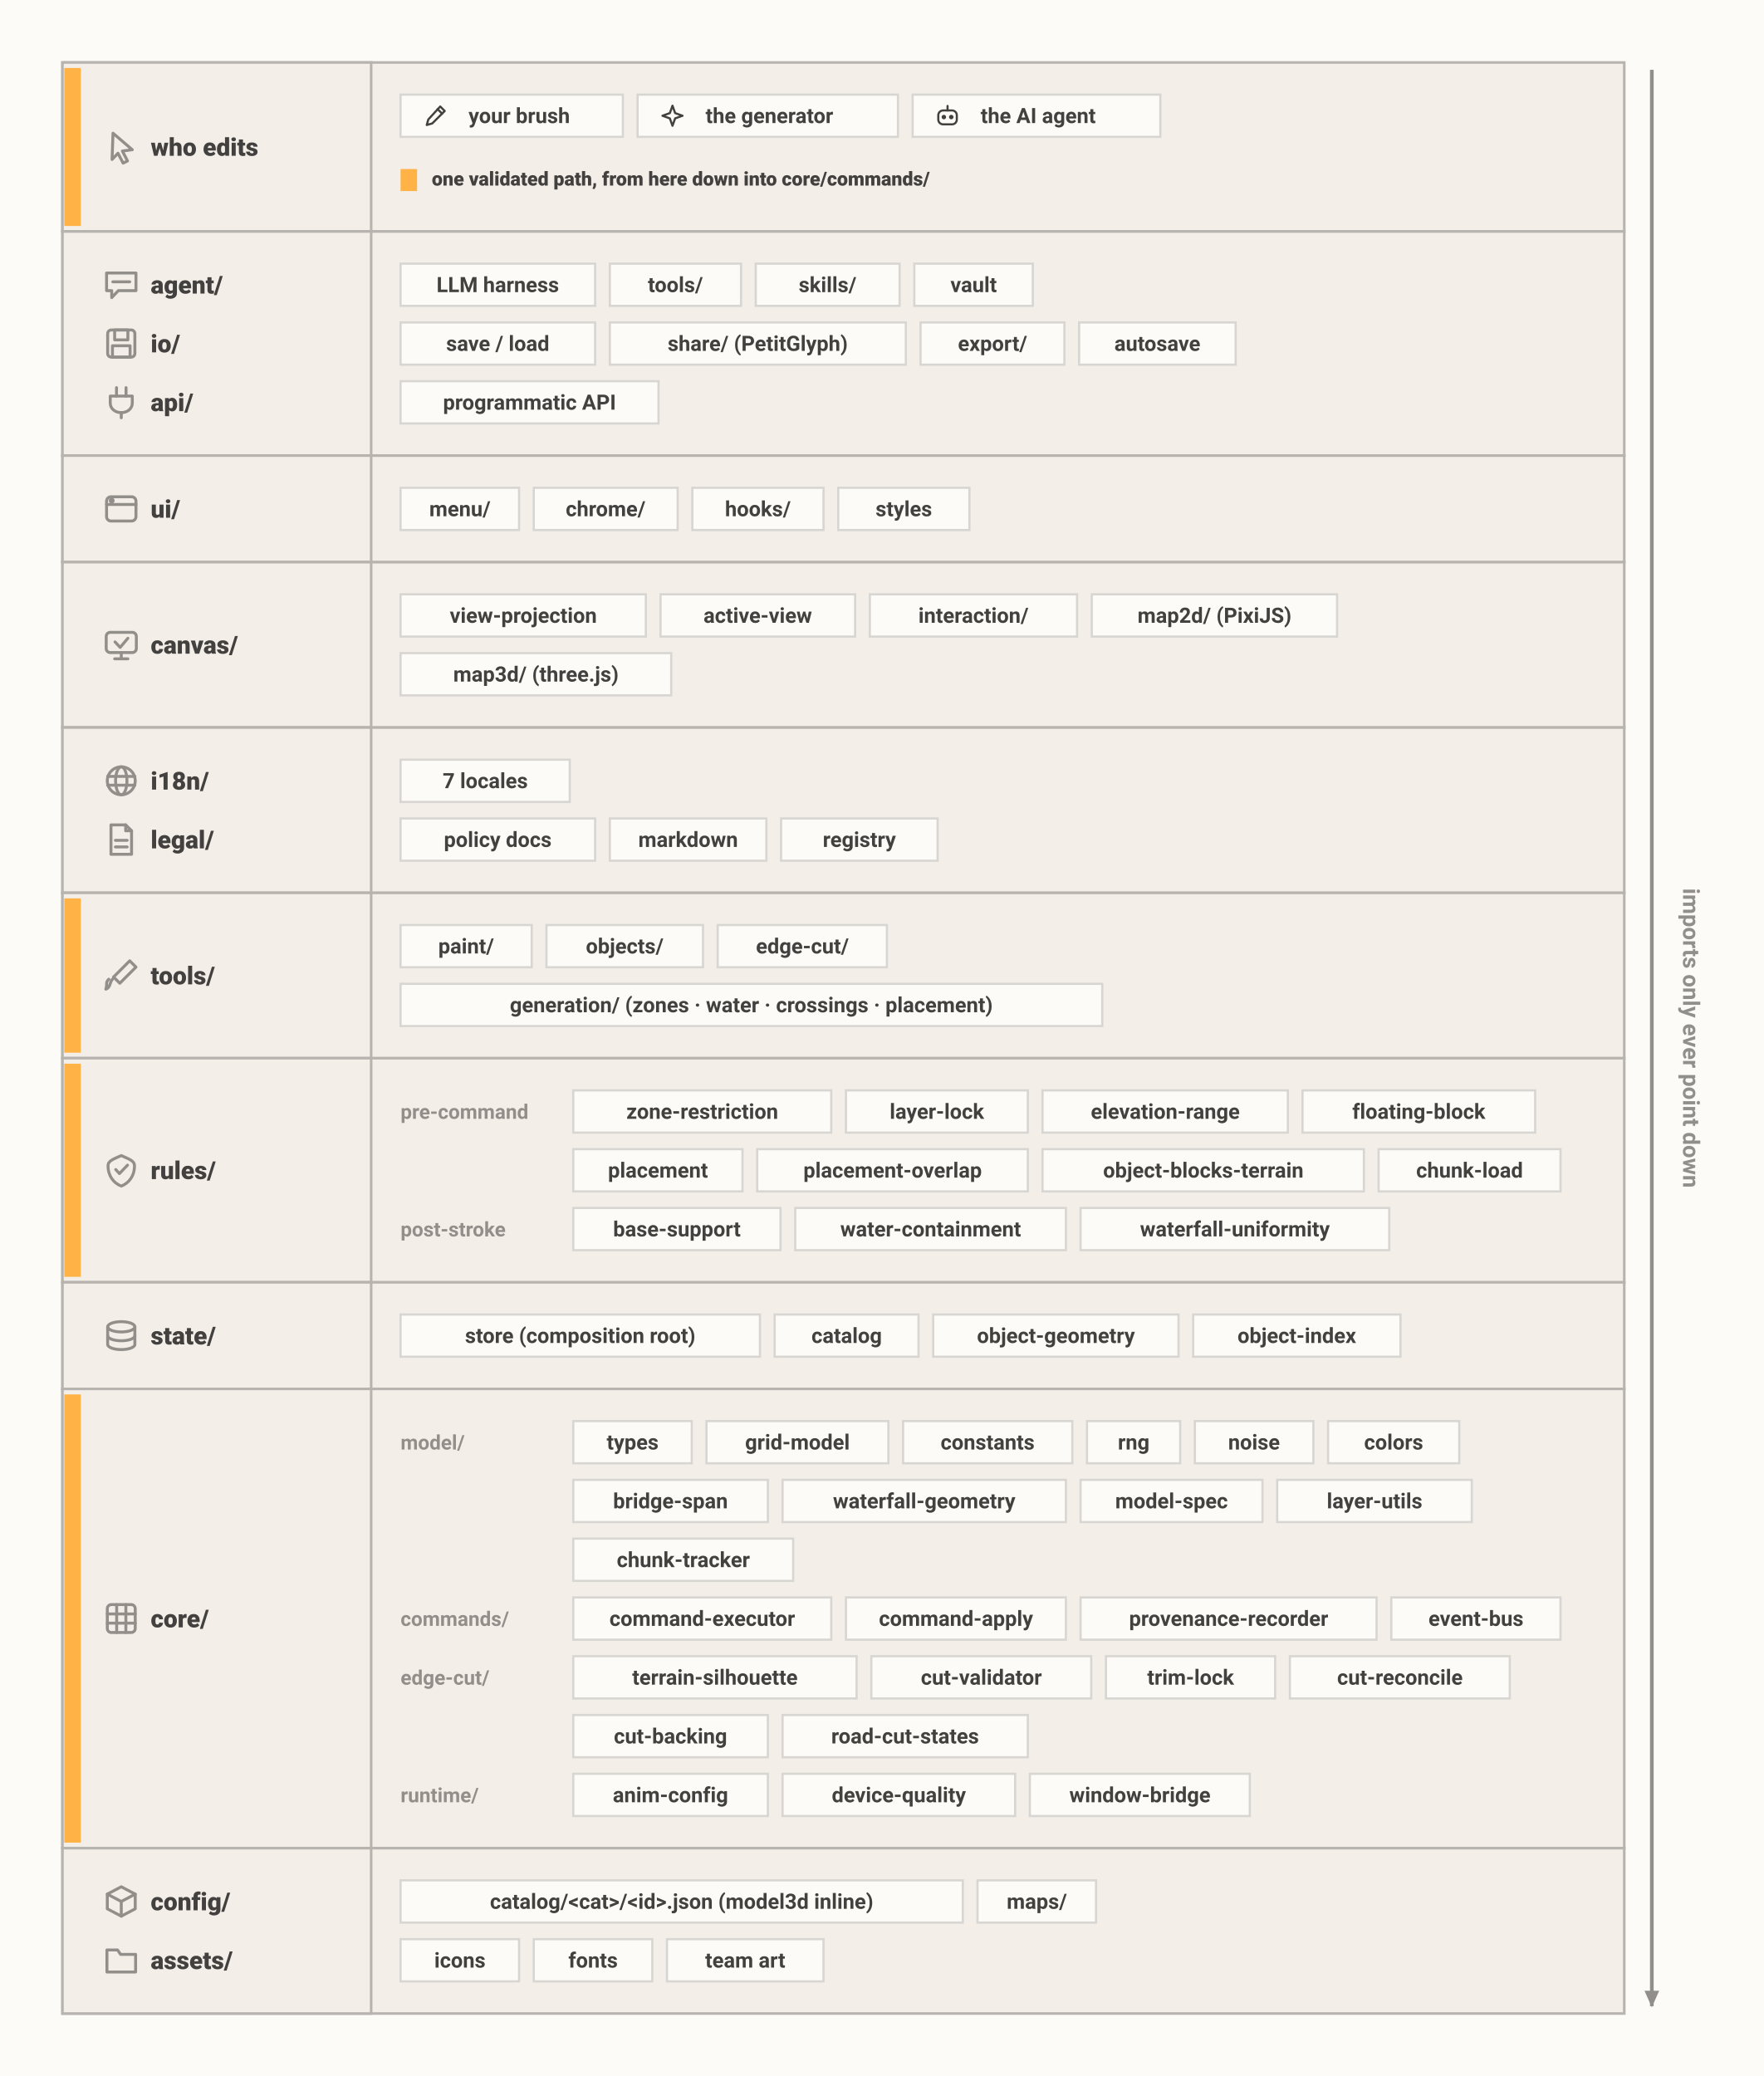
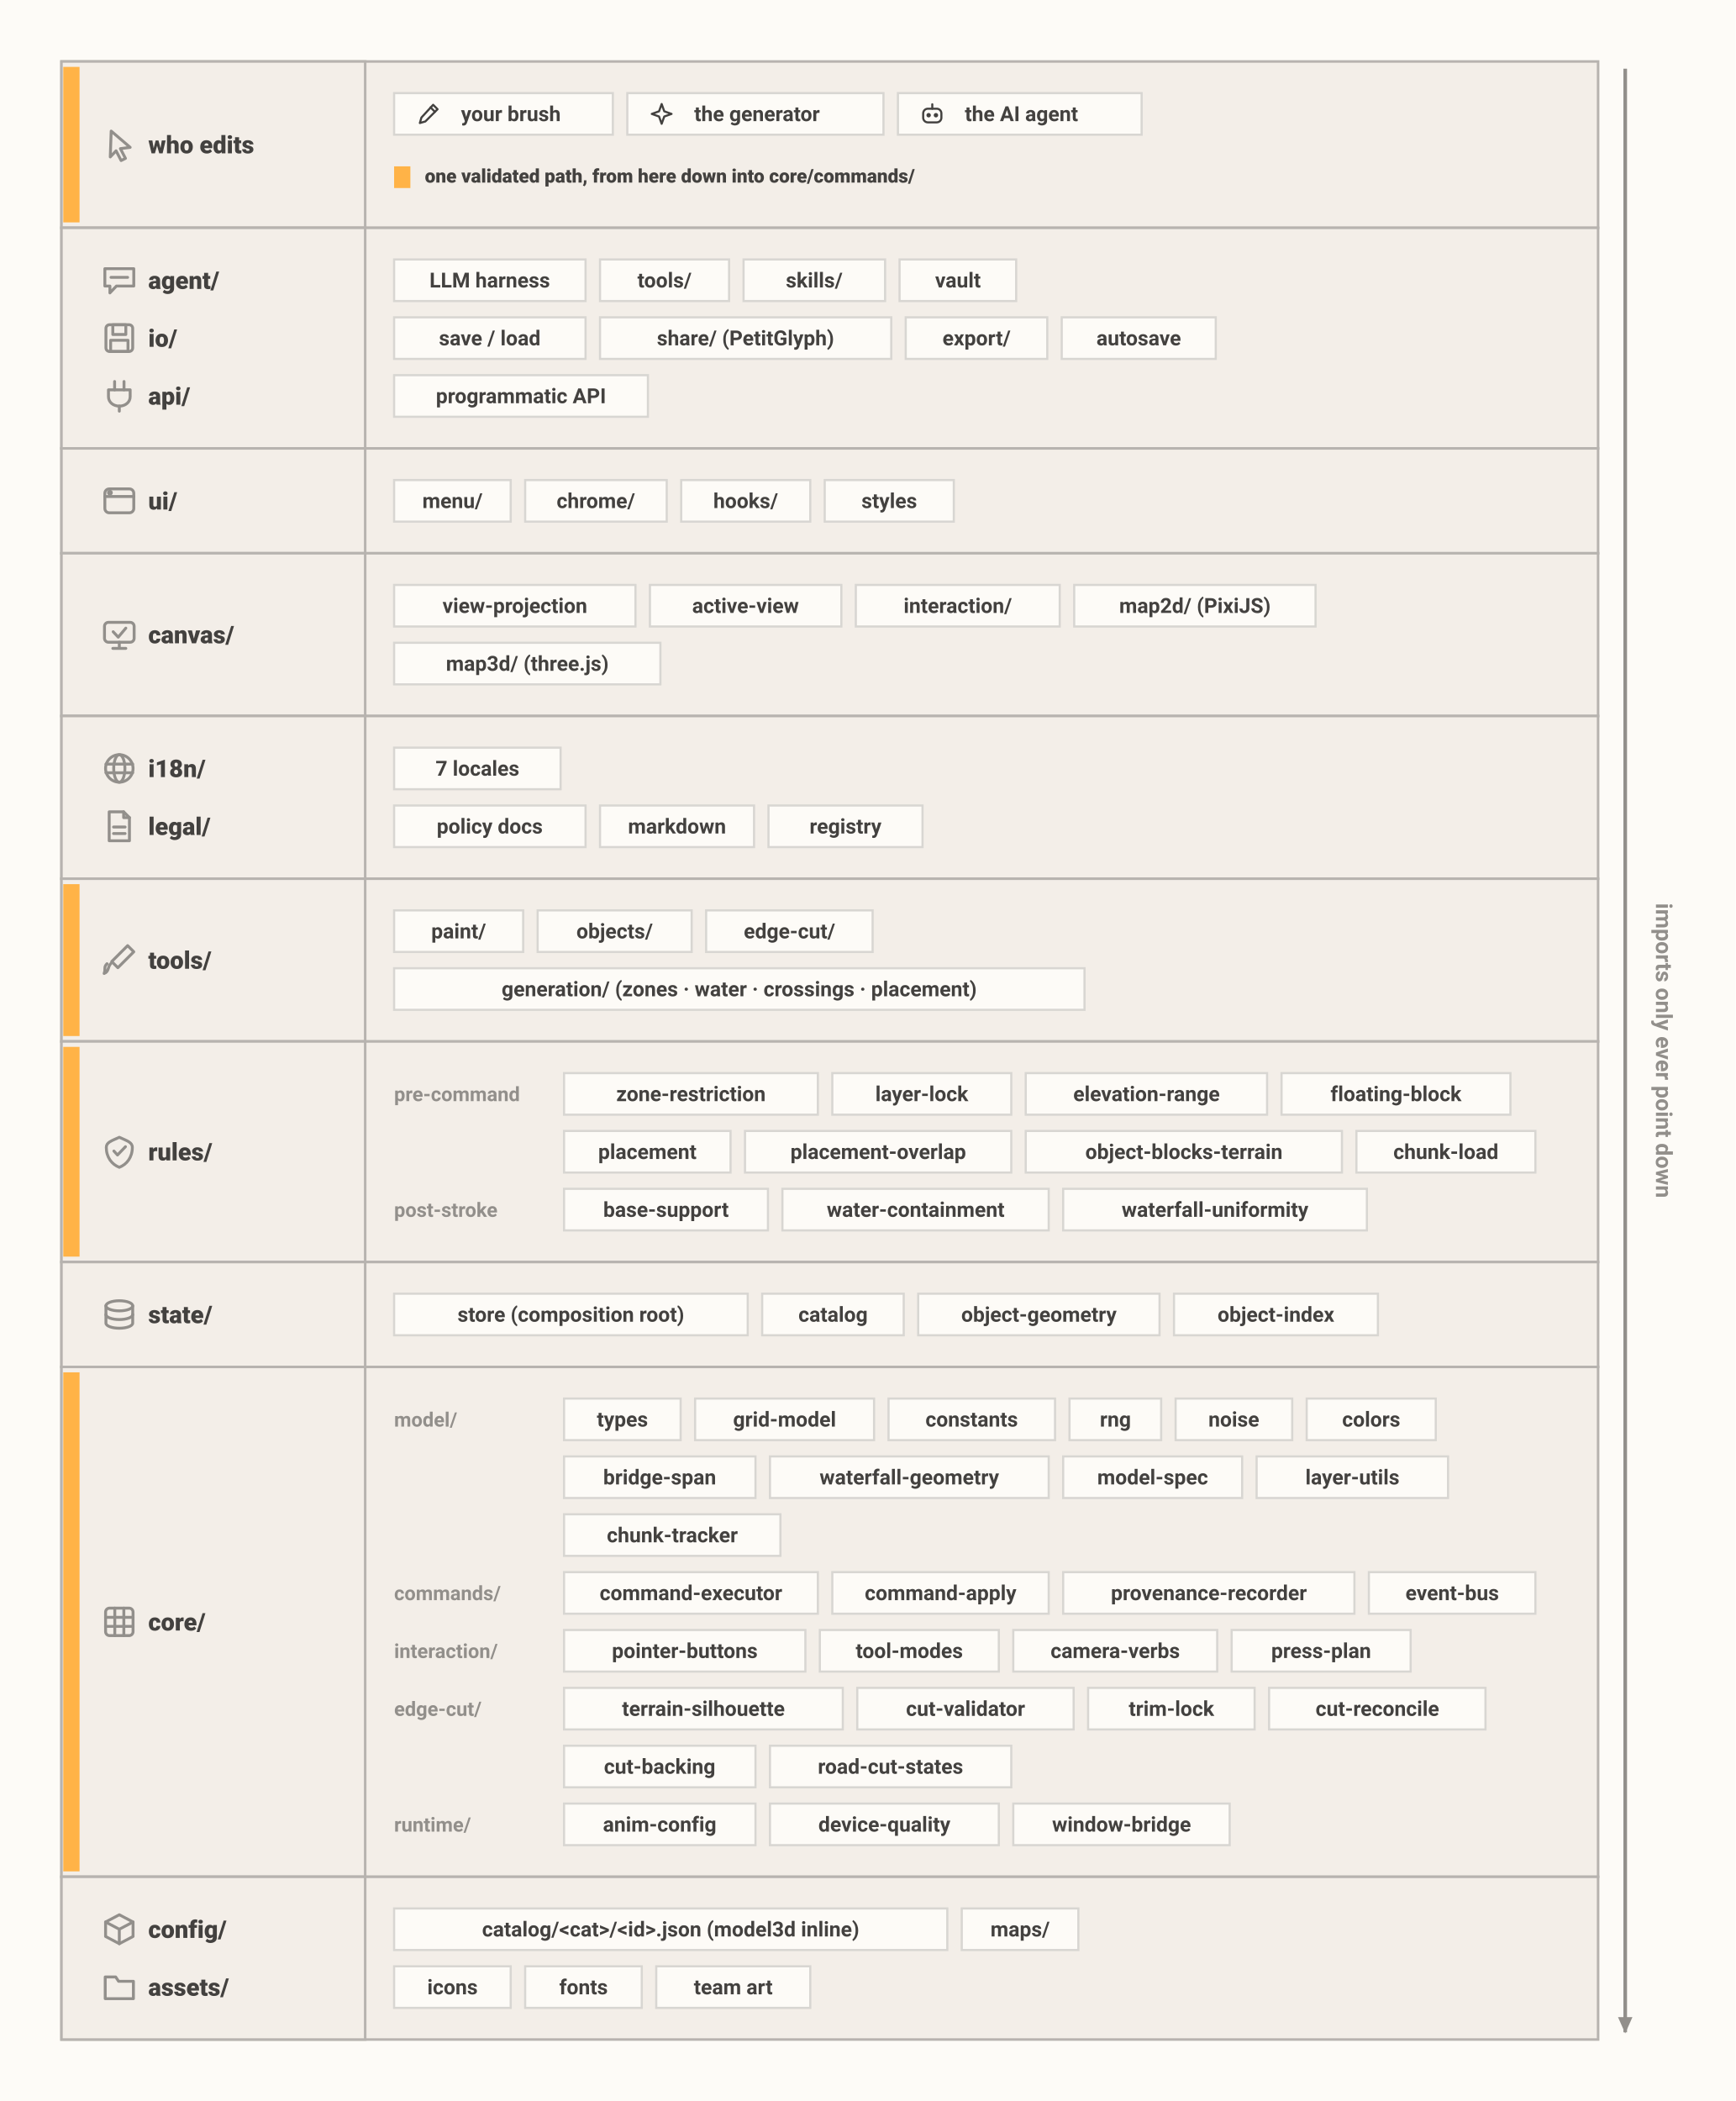
- <svg xmlns="http://www.w3.org/2000/svg" viewBox="0 0 960 1130" width="960" height="1130" font-family="system-ui, -apple-system, Segoe UI, Roboto, Helvetica, Arial, sans-serif">
+ <svg xmlns="http://www.w3.org/2000/svg" viewBox="0 0 960 1162" width="960" height="1162" font-family="system-ui, -apple-system, Segoe UI, Roboto, Helvetica, Arial, sans-serif">
  <defs>
    <marker id="ah" viewBox="0 0 10 10" refX="8.4" refY="5" markerWidth="5" markerHeight="5" orient="auto">
      <path d="M0,1 L9,5 L0,9 Z" fill="#928f8b" />
    </marker>
  </defs>
-   <rect width="960" height="1130" fill="#FDFBF7" />
+   <rect width="960" height="1162" fill="#FDFBF7" />
  <rect x="34" y="34" width="850" height="92" fill="#F3EEE8" stroke="#b7b3af" stroke-width="1.4" />
  <rect x="34" y="34" width="168" height="92" fill="#F3EEE8" stroke="#b7b3af" stroke-width="1.4" />
  <rect x="35" y="37" width="9" height="86" fill="#FFB347" />
  <g transform="translate(66,80)">
    <g fill="none" stroke="#928f8b" stroke-width="1.6" stroke-linecap="round" stroke-linejoin="round">
      <path d="M-4.5,-7.5 L6,1.5 L0.6,2.2 L3.4,7.6 L1,8.8 L-1.8,3.4 L-5,6.8 Z" />
    </g>
  </g>
  <text x="82" y="84.8" font-size="13.5" font-weight="800" fill="#43413F">who edits</text>
  <rect x="218.0" y="51.5" width="121.0" height="23" fill="#FDFBF7" stroke="#d8d6d2" stroke-width="1.2" />
  <g transform="translate(237.0,63) scale(0.72)">
    <g fill="none" stroke="#43413F" stroke-width="1.6" stroke-linecap="round" stroke-linejoin="round">
      <path d="M3.6,-7 L7,-3.6 L-2.4,5.8 L-6.6,7 L-5.4,2.8 Z" />
      <path d="M1.6,-5 L5,-1.6" />
    </g>
  </g>
  <text x="255.0" y="67" font-size="11.5" font-weight="700" fill="#43413F" text-anchor="start">your brush</text>
  <rect x="347.0" y="51.5" width="141.7" height="23" fill="#FDFBF7" stroke="#d8d6d2" stroke-width="1.2" />
  <g transform="translate(366.0,63) scale(0.72)">
    <g fill="none" stroke="#43413F" stroke-width="1.6" stroke-linecap="round" stroke-linejoin="round">
      <path d="M0,-7.6 L2,-2 L7.6,0 L2,2 L0,7.6 L-2,2 L-7.6,0 L-2,-2 Z" />
    </g>
  </g>
  <text x="384.0" y="67" font-size="11.5" font-weight="700" fill="#43413F" text-anchor="start">the generator</text>
  <rect x="496.7" y="51.5" width="134.8" height="23" fill="#FDFBF7" stroke="#d8d6d2" stroke-width="1.2" />
  <g transform="translate(515.7,63) scale(0.72)">
    <g fill="none" stroke="#43413F" stroke-width="1.6" stroke-linecap="round" stroke-linejoin="round">
      <rect x="-7" y="-4" width="14" height="10.5" rx="3.6" />
      <path d="M0,-4 L0,-7.4" />
      <circle cx="-2.8" cy="1" r="0.9" fill="#43413F" />
      <circle cx="2.8" cy="1" r="0.9" fill="#43413F" />
    </g>
  </g>
  <text x="533.7" y="67" font-size="11.5" font-weight="700" fill="#43413F" text-anchor="start">the AI agent</text>
  <rect x="34" y="126" width="850" height="122" fill="#F3EEE8" stroke="#b7b3af" stroke-width="1.4" />
  <rect x="34" y="126" width="168" height="122" fill="#F3EEE8" stroke="#b7b3af" stroke-width="1.4" />
  <g transform="translate(66,155)">
    <g fill="none" stroke="#928f8b" stroke-width="1.6" stroke-linecap="round" stroke-linejoin="round">
      <path d="M-8,-6.4 L8,-6.4 L8,3.2 L-1.6,3.2 L-5.2,7 L-5.2,3.2 L-8,3.2 Z" />
      <path d="M-4.6,-1.6 L4.6,-1.6" />
    </g>
  </g>
  <text x="82" y="159.8" font-size="13.5" font-weight="800" fill="#43413F">agent/</text>
  <g transform="translate(66,187)">
    <g fill="none" stroke="#928f8b" stroke-width="1.6" stroke-linecap="round" stroke-linejoin="round">
      <rect x="-7.4" y="-7.4" width="14.8" height="14.8" rx="2" />
      <rect x="-3.6" y="-7.4" width="7.2" height="5.4" />
      <rect x="-4.8" y="1.2" width="9.6" height="6.2" />
    </g>
  </g>
  <text x="82" y="191.8" font-size="13.5" font-weight="800" fill="#43413F">io/</text>
  <g transform="translate(66,219)">
    <g fill="none" stroke="#928f8b" stroke-width="1.6" stroke-linecap="round" stroke-linejoin="round">
      <path d="M-2.6,-8 L-2.6,-3.4 M2.6,-8 L2.6,-3.4" />
      <path d="M-6,-3.4 L6,-3.4 L6,0.4 C6,3.4 3.4,5.6 0,5.6 C-3.4,5.6 -6,3.4 -6,0.4 Z" />
      <path d="M0,5.6 L0,8.4" />
    </g>
  </g>
  <text x="82" y="223.8" font-size="13.5" font-weight="800" fill="#43413F">api/</text>
  <rect x="218.0" y="143.5" width="105.9" height="23" fill="#FDFBF7" stroke="#d8d6d2" stroke-width="1.2" />
  <text x="270.9" y="159" font-size="11.5" font-weight="600" fill="#43413F" text-anchor="middle">LLM harness</text>
  <rect x="331.9" y="143.5" width="71.4" height="23" fill="#FDFBF7" stroke="#d8d6d2" stroke-width="1.2" />
  <text x="367.6" y="159" font-size="11.5" font-weight="600" fill="#43413F" text-anchor="middle">tools/</text>
  <rect x="411.3" y="143.5" width="78.3" height="23" fill="#FDFBF7" stroke="#d8d6d2" stroke-width="1.2" />
  <text x="450.4" y="159" font-size="11.5" font-weight="600" fill="#43413F" text-anchor="middle">skills/</text>
  <rect x="497.6" y="143.5" width="64.5" height="23" fill="#FDFBF7" stroke="#d8d6d2" stroke-width="1.2" />
  <text x="529.9" y="159" font-size="11.5" font-weight="600" fill="#43413F" text-anchor="middle">vault</text>
  <rect x="218.0" y="175.5" width="105.9" height="23" fill="#FDFBF7" stroke="#d8d6d2" stroke-width="1.2" />
  <text x="270.9" y="191" font-size="11.5" font-weight="600" fill="#43413F" text-anchor="middle">save / load</text>
  <rect x="331.9" y="175.5" width="161.1" height="23" fill="#FDFBF7" stroke="#d8d6d2" stroke-width="1.2" />
  <text x="412.4" y="191" font-size="11.5" font-weight="600" fill="#43413F" text-anchor="middle">share/ (PetitGlyph)</text>
  <rect x="501.0" y="175.5" width="78.3" height="23" fill="#FDFBF7" stroke="#d8d6d2" stroke-width="1.2" />
  <text x="540.2" y="191" font-size="11.5" font-weight="600" fill="#43413F" text-anchor="middle">export/</text>
  <rect x="587.3" y="175.5" width="85.2" height="23" fill="#FDFBF7" stroke="#d8d6d2" stroke-width="1.2" />
  <text x="629.9" y="191" font-size="11.5" font-weight="600" fill="#43413F" text-anchor="middle">autosave</text>
  <rect x="218.0" y="207.5" width="140.4" height="23" fill="#FDFBF7" stroke="#d8d6d2" stroke-width="1.2" />
  <text x="288.2" y="223" font-size="11.5" font-weight="600" fill="#43413F" text-anchor="middle">programmatic API</text>
  <rect x="34" y="248" width="850" height="58" fill="#F3EEE8" stroke="#b7b3af" stroke-width="1.4" />
  <rect x="34" y="248" width="168" height="58" fill="#F3EEE8" stroke="#b7b3af" stroke-width="1.4" />
  <g transform="translate(66,277)">
    <g fill="none" stroke="#928f8b" stroke-width="1.6" stroke-linecap="round" stroke-linejoin="round">
      <rect x="-8" y="-6.6" width="16" height="13.2" rx="2.4" />
      <path d="M-8,-2.4 L8,-2.4" />
      <circle cx="-5.2" cy="-4.5" r="0.8" fill="#928f8b" />
    </g>
  </g>
  <text x="82" y="281.8" font-size="13.5" font-weight="800" fill="#43413F">ui/</text>
  <rect x="218.0" y="265.5" width="64.5" height="23" fill="#FDFBF7" stroke="#d8d6d2" stroke-width="1.2" />
  <text x="250.3" y="281" font-size="11.5" font-weight="600" fill="#43413F" text-anchor="middle">menu/</text>
  <rect x="290.5" y="265.5" width="78.3" height="23" fill="#FDFBF7" stroke="#d8d6d2" stroke-width="1.2" />
  <text x="329.6" y="281" font-size="11.5" font-weight="600" fill="#43413F" text-anchor="middle">chrome/</text>
  <rect x="376.8" y="265.5" width="71.4" height="23" fill="#FDFBF7" stroke="#d8d6d2" stroke-width="1.2" />
  <text x="412.5" y="281" font-size="11.5" font-weight="600" fill="#43413F" text-anchor="middle">hooks/</text>
  <rect x="456.2" y="265.5" width="71.4" height="23" fill="#FDFBF7" stroke="#d8d6d2" stroke-width="1.2" />
  <text x="491.9" y="281" font-size="11.5" font-weight="600" fill="#43413F" text-anchor="middle">styles</text>
  <rect x="34" y="306" width="850" height="90" fill="#F3EEE8" stroke="#b7b3af" stroke-width="1.4" />
  <rect x="34" y="306" width="168" height="90" fill="#F3EEE8" stroke="#b7b3af" stroke-width="1.4" />
  <g transform="translate(66,351)">
    <g fill="none" stroke="#928f8b" stroke-width="1.6" stroke-linecap="round" stroke-linejoin="round">
      <rect x="-8.2" y="-6.8" width="16.4" height="11" rx="2.2" />
      <path d="M-3.6,7.6 L3.6,7.6 M0,4.2 L0,7.6" />
      <path d="M-3.4,-1.6 L-0.6,1.4 L3.6,-3.6" />
    </g>
  </g>
  <text x="82" y="355.8" font-size="13.5" font-weight="800" fill="#43413F">canvas/</text>
  <rect x="218.0" y="323.5" width="133.5" height="23" fill="#FDFBF7" stroke="#d8d6d2" stroke-width="1.2" />
  <text x="284.8" y="339" font-size="11.5" font-weight="600" fill="#43413F" text-anchor="middle">view-projection</text>
  <rect x="359.5" y="323.5" width="105.9" height="23" fill="#FDFBF7" stroke="#d8d6d2" stroke-width="1.2" />
  <text x="412.4" y="339" font-size="11.5" font-weight="600" fill="#43413F" text-anchor="middle">active-view</text>
  <rect x="473.4" y="323.5" width="112.8" height="23" fill="#FDFBF7" stroke="#d8d6d2" stroke-width="1.2" />
  <text x="529.8" y="339" font-size="11.5" font-weight="600" fill="#43413F" text-anchor="middle">interaction/</text>
  <rect x="594.2" y="323.5" width="133.5" height="23" fill="#FDFBF7" stroke="#d8d6d2" stroke-width="1.2" />
  <text x="661.0" y="339" font-size="11.5" font-weight="600" fill="#43413F" text-anchor="middle">map2d/ (PixiJS)</text>
  <rect x="218.0" y="355.5" width="147.3" height="23" fill="#FDFBF7" stroke="#d8d6d2" stroke-width="1.2" />
  <text x="291.7" y="371" font-size="11.5" font-weight="600" fill="#43413F" text-anchor="middle">map3d/ (three.js)</text>
  <rect x="34" y="396" width="850" height="90" fill="#F3EEE8" stroke="#b7b3af" stroke-width="1.4" />
  <rect x="34" y="396" width="168" height="90" fill="#F3EEE8" stroke="#b7b3af" stroke-width="1.4" />
  <g transform="translate(66,425)">
    <g fill="none" stroke="#928f8b" stroke-width="1.6" stroke-linecap="round" stroke-linejoin="round">
      <circle cx="0" cy="0" r="7.6" />
      <ellipse cx="0" cy="0" rx="3.1" ry="7.6" />
      <path d="M-7.4,-2.4 L7.4,-2.4 M-7.4,2.4 L7.4,2.4" />
    </g>
  </g>
  <text x="82" y="429.8" font-size="13.5" font-weight="800" fill="#43413F">i18n/</text>
  <g transform="translate(66,457)">
    <g fill="none" stroke="#928f8b" stroke-width="1.6" stroke-linecap="round" stroke-linejoin="round">
      <path d="M-5.6,-8 L2.4,-8 L5.6,-4.8 L5.6,8 L-5.6,8 Z" />
      <path d="M2.4,-8 L2.4,-4.8 L5.6,-4.8" />
      <path d="M-3.2,0.4 L3.2,0.4 M-3.2,4 L3.2,4" />
    </g>
  </g>
  <text x="82" y="461.8" font-size="13.5" font-weight="800" fill="#43413F">legal/</text>
  <rect x="218.0" y="413.5" width="92.1" height="23" fill="#FDFBF7" stroke="#d8d6d2" stroke-width="1.2" />
  <text x="264.1" y="429" font-size="11.5" font-weight="600" fill="#43413F" text-anchor="middle">7 locales</text>
  <rect x="218.0" y="445.5" width="105.9" height="23" fill="#FDFBF7" stroke="#d8d6d2" stroke-width="1.2" />
  <text x="270.9" y="461" font-size="11.5" font-weight="600" fill="#43413F" text-anchor="middle">policy docs</text>
  <rect x="331.9" y="445.5" width="85.2" height="23" fill="#FDFBF7" stroke="#d8d6d2" stroke-width="1.2" />
  <text x="374.5" y="461" font-size="11.5" font-weight="600" fill="#43413F" text-anchor="middle">markdown</text>
  <rect x="425.1" y="445.5" width="85.2" height="23" fill="#FDFBF7" stroke="#d8d6d2" stroke-width="1.2" />
  <text x="467.7" y="461" font-size="11.5" font-weight="600" fill="#43413F" text-anchor="middle">registry</text>
  <rect x="34" y="486" width="850" height="90" fill="#F3EEE8" stroke="#b7b3af" stroke-width="1.4" />
  <rect x="34" y="486" width="168" height="90" fill="#F3EEE8" stroke="#b7b3af" stroke-width="1.4" />
  <rect x="35" y="489" width="9" height="84" fill="#FFB347" />
  <g transform="translate(66,531)">
    <g fill="none" stroke="#928f8b" stroke-width="1.6" stroke-linecap="round" stroke-linejoin="round">
      <path d="M4.6,-8 L8,-4.6 L-0.8,4.2 L-4.2,0.8 Z" />
      <path d="M-4.6,1.8 C-6.6,3.8 -5.6,6.4 -8.4,7.4 C-7.4,4.6 -8.8,4 -6.8,2" />
    </g>
  </g>
  <text x="82" y="535.8" font-size="13.5" font-weight="800" fill="#43413F">tools/</text>
  <rect x="218.0" y="503.5" width="71.4" height="23" fill="#FDFBF7" stroke="#d8d6d2" stroke-width="1.2" />
  <text x="253.7" y="519" font-size="11.5" font-weight="600" fill="#43413F" text-anchor="middle">paint/</text>
  <rect x="297.4" y="503.5" width="85.2" height="23" fill="#FDFBF7" stroke="#d8d6d2" stroke-width="1.2" />
  <text x="340.0" y="519" font-size="11.5" font-weight="600" fill="#43413F" text-anchor="middle">objects/</text>
  <rect x="390.6" y="503.5" width="92.1" height="23" fill="#FDFBF7" stroke="#d8d6d2" stroke-width="1.2" />
  <text x="436.7" y="519" font-size="11.5" font-weight="600" fill="#43413F" text-anchor="middle">edge-cut/</text>
  <rect x="218.0" y="535.5" width="381.9" height="23" fill="#FDFBF7" stroke="#d8d6d2" stroke-width="1.2" />
  <text x="408.9" y="551" font-size="11.5" font-weight="600" fill="#43413F" text-anchor="middle">generation/ (zones · water · crossings · placement)</text>
  <rect x="34" y="576" width="850" height="122" fill="#F3EEE8" stroke="#b7b3af" stroke-width="1.4" />
  <rect x="34" y="576" width="168" height="122" fill="#F3EEE8" stroke="#b7b3af" stroke-width="1.4" />
  <rect x="35" y="579" width="9" height="116" fill="#FFB347" />
  <g transform="translate(66,637)">
    <g fill="none" stroke="#928f8b" stroke-width="1.6" stroke-linecap="round" stroke-linejoin="round">
      <path d="M0,-8 C4.4,-6 7.2,-5.2 7.2,-2.4 C7.2,3 4.2,7 0,8.6 C-4.2,7 -7.2,3 -7.2,-2.4 C-7.2,-5.2 -4.4,-6 0,-8 Z" />
      <path d="M-3,-0.4 L-1,1.8 L3.4,-2.8" />
    </g>
  </g>
  <text x="82" y="641.8" font-size="13.5" font-weight="800" fill="#43413F">rules/</text>
  <text x="218" y="609" font-size="11" font-weight="700" fill="#928f8b">pre-command</text>
  <rect x="312.0" y="593.5" width="140.4" height="23" fill="#FDFBF7" stroke="#d8d6d2" stroke-width="1.2" />
  <text x="382.2" y="609" font-size="11.5" font-weight="600" fill="#43413F" text-anchor="middle">zone-restriction</text>
  <rect x="460.4" y="593.5" width="99.0" height="23" fill="#FDFBF7" stroke="#d8d6d2" stroke-width="1.2" />
  <text x="509.9" y="609" font-size="11.5" font-weight="600" fill="#43413F" text-anchor="middle">layer-lock</text>
  <rect x="567.4" y="593.5" width="133.5" height="23" fill="#FDFBF7" stroke="#d8d6d2" stroke-width="1.2" />
  <text x="634.2" y="609" font-size="11.5" font-weight="600" fill="#43413F" text-anchor="middle">elevation-range</text>
  <rect x="708.9" y="593.5" width="126.6" height="23" fill="#FDFBF7" stroke="#d8d6d2" stroke-width="1.2" />
  <text x="772.2" y="609" font-size="11.5" font-weight="600" fill="#43413F" text-anchor="middle">floating-block</text>
  <rect x="312.0" y="625.5" width="92.1" height="23" fill="#FDFBF7" stroke="#d8d6d2" stroke-width="1.2" />
  <text x="358.1" y="641" font-size="11.5" font-weight="600" fill="#43413F" text-anchor="middle">placement</text>
  <rect x="412.1" y="625.5" width="147.3" height="23" fill="#FDFBF7" stroke="#d8d6d2" stroke-width="1.2" />
  <text x="485.8" y="641" font-size="11.5" font-weight="600" fill="#43413F" text-anchor="middle">placement-overlap</text>
  <rect x="567.4" y="625.5" width="174.9" height="23" fill="#FDFBF7" stroke="#d8d6d2" stroke-width="1.2" />
  <text x="654.9" y="641" font-size="11.5" font-weight="600" fill="#43413F" text-anchor="middle">object-blocks-terrain</text>
  <rect x="750.3" y="625.5" width="99.0" height="23" fill="#FDFBF7" stroke="#d8d6d2" stroke-width="1.2" />
  <text x="799.8" y="641" font-size="11.5" font-weight="600" fill="#43413F" text-anchor="middle">chunk-load</text>
  <text x="218" y="673" font-size="11" font-weight="700" fill="#928f8b">post-stroke</text>
  <rect x="312.0" y="657.5" width="112.8" height="23" fill="#FDFBF7" stroke="#d8d6d2" stroke-width="1.2" />
  <text x="368.4" y="673" font-size="11.5" font-weight="600" fill="#43413F" text-anchor="middle">base-support</text>
  <rect x="432.8" y="657.5" width="147.3" height="23" fill="#FDFBF7" stroke="#d8d6d2" stroke-width="1.2" />
  <text x="506.5" y="673" font-size="11.5" font-weight="600" fill="#43413F" text-anchor="middle">water-containment</text>
  <rect x="588.1" y="657.5" width="168.0" height="23" fill="#FDFBF7" stroke="#d8d6d2" stroke-width="1.2" />
  <text x="672.1" y="673" font-size="11.5" font-weight="600" fill="#43413F" text-anchor="middle">waterfall-uniformity</text>
  <rect x="34" y="698" width="850" height="58" fill="#F3EEE8" stroke="#b7b3af" stroke-width="1.4" />
  <rect x="34" y="698" width="168" height="58" fill="#F3EEE8" stroke="#b7b3af" stroke-width="1.4" />
  <g transform="translate(66,727)">
    <g fill="none" stroke="#928f8b" stroke-width="1.6" stroke-linecap="round" stroke-linejoin="round">
      <ellipse cx="0" cy="-4.8" rx="7.4" ry="2.8" />
      <path d="M-7.4,-4.8 L-7.4,4.8 C-7.4,6.4 -4,7.6 0,7.6 C4,7.6 7.4,6.4 7.4,4.8 L7.4,-4.8" />
      <path d="M-7.4,0 C-7.4,1.6 -4,2.8 0,2.8 C4,2.8 7.4,1.6 7.4,0" />
    </g>
  </g>
  <text x="82" y="731.8" font-size="13.5" font-weight="800" fill="#43413F">state/</text>
  <rect x="218.0" y="715.5" width="195.6" height="23" fill="#FDFBF7" stroke="#d8d6d2" stroke-width="1.2" />
  <text x="315.8" y="731" font-size="11.5" font-weight="600" fill="#43413F" text-anchor="middle">store (composition root)</text>
  <rect x="421.6" y="715.5" width="78.3" height="23" fill="#FDFBF7" stroke="#d8d6d2" stroke-width="1.2" />
  <text x="460.8" y="731" font-size="11.5" font-weight="600" fill="#43413F" text-anchor="middle">catalog</text>
  <rect x="507.9" y="715.5" width="133.5" height="23" fill="#FDFBF7" stroke="#d8d6d2" stroke-width="1.2" />
  <text x="574.7" y="731" font-size="11.5" font-weight="600" fill="#43413F" text-anchor="middle">object-geometry</text>
  <rect x="649.4" y="715.5" width="112.8" height="23" fill="#FDFBF7" stroke="#d8d6d2" stroke-width="1.2" />
  <text x="705.8" y="731" font-size="11.5" font-weight="600" fill="#43413F" text-anchor="middle">object-index</text>
-   <rect x="34" y="756" width="850" height="250" fill="#F3EEE8" stroke="#b7b3af" stroke-width="1.4" />
-   <rect x="34" y="756" width="168" height="250" fill="#F3EEE8" stroke="#b7b3af" stroke-width="1.4" />
-   <rect x="35" y="759" width="9" height="244" fill="#FFB347" />
-   <g transform="translate(66,881)">
+   <rect x="34" y="756" width="850" height="282" fill="#F3EEE8" stroke="#b7b3af" stroke-width="1.4" />
+   <rect x="34" y="756" width="168" height="282" fill="#F3EEE8" stroke="#b7b3af" stroke-width="1.4" />
+   <rect x="35" y="759" width="9" height="276" fill="#FFB347" />
+   <g transform="translate(66,897)">
    <g fill="none" stroke="#928f8b" stroke-width="1.6" stroke-linecap="round" stroke-linejoin="round">
      <rect x="-7.6" y="-7.6" width="15.2" height="15.2" rx="2.2" />
      <path d="M-2.5,-7.6 L-2.5,7.6 M2.5,-7.6 L2.5,7.6 M-7.6,-2.5 L7.6,-2.5 M-7.6,2.5 L7.6,2.5" />
    </g>
  </g>
-   <text x="82" y="885.8" font-size="13.5" font-weight="800" fill="#43413F">core/</text>
+   <text x="82" y="901.8" font-size="13.5" font-weight="800" fill="#43413F">core/</text>
  <text x="218" y="789" font-size="11" font-weight="700" fill="#928f8b">model/</text>
  <rect x="312.0" y="773.5" width="64.5" height="23" fill="#FDFBF7" stroke="#d8d6d2" stroke-width="1.2" />
  <text x="344.3" y="789" font-size="11.5" font-weight="600" fill="#43413F" text-anchor="middle">types</text>
  <rect x="384.5" y="773.5" width="99.0" height="23" fill="#FDFBF7" stroke="#d8d6d2" stroke-width="1.2" />
  <text x="434.0" y="789" font-size="11.5" font-weight="600" fill="#43413F" text-anchor="middle">grid-model</text>
  <rect x="491.5" y="773.5" width="92.1" height="23" fill="#FDFBF7" stroke="#d8d6d2" stroke-width="1.2" />
  <text x="537.5" y="789" font-size="11.5" font-weight="600" fill="#43413F" text-anchor="middle">constants</text>
  <rect x="591.6" y="773.5" width="50.7" height="23" fill="#FDFBF7" stroke="#d8d6d2" stroke-width="1.2" />
  <text x="617.0" y="789" font-size="11.5" font-weight="600" fill="#43413F" text-anchor="middle">rng</text>
  <rect x="650.3" y="773.5" width="64.5" height="23" fill="#FDFBF7" stroke="#d8d6d2" stroke-width="1.2" />
  <text x="682.5" y="789" font-size="11.5" font-weight="600" fill="#43413F" text-anchor="middle">noise</text>
  <rect x="722.8" y="773.5" width="71.4" height="23" fill="#FDFBF7" stroke="#d8d6d2" stroke-width="1.2" />
  <text x="758.5" y="789" font-size="11.5" font-weight="600" fill="#43413F" text-anchor="middle">colors</text>
  <rect x="312.0" y="805.5" width="105.9" height="23" fill="#FDFBF7" stroke="#d8d6d2" stroke-width="1.2" />
  <text x="364.9" y="821" font-size="11.5" font-weight="600" fill="#43413F" text-anchor="middle">bridge-span</text>
  <rect x="425.9" y="805.5" width="154.2" height="23" fill="#FDFBF7" stroke="#d8d6d2" stroke-width="1.2" />
  <text x="503.0" y="821" font-size="11.5" font-weight="600" fill="#43413F" text-anchor="middle">waterfall-geometry</text>
  <rect x="588.1" y="805.5" width="99.0" height="23" fill="#FDFBF7" stroke="#d8d6d2" stroke-width="1.2" />
  <text x="637.6" y="821" font-size="11.5" font-weight="600" fill="#43413F" text-anchor="middle">model-spec</text>
  <rect x="695.1" y="805.5" width="105.9" height="23" fill="#FDFBF7" stroke="#d8d6d2" stroke-width="1.2" />
  <text x="748.1" y="821" font-size="11.5" font-weight="600" fill="#43413F" text-anchor="middle">layer-utils</text>
  <rect x="312.0" y="837.5" width="119.7" height="23" fill="#FDFBF7" stroke="#d8d6d2" stroke-width="1.2" />
  <text x="371.9" y="853" font-size="11.5" font-weight="600" fill="#43413F" text-anchor="middle">chunk-tracker</text>
  <text x="218" y="885" font-size="11" font-weight="700" fill="#928f8b">commands/</text>
  <rect x="312.0" y="869.5" width="140.4" height="23" fill="#FDFBF7" stroke="#d8d6d2" stroke-width="1.2" />
  <text x="382.2" y="885" font-size="11.5" font-weight="600" fill="#43413F" text-anchor="middle">command-executor</text>
  <rect x="460.4" y="869.5" width="119.7" height="23" fill="#FDFBF7" stroke="#d8d6d2" stroke-width="1.2" />
  <text x="520.3" y="885" font-size="11.5" font-weight="600" fill="#43413F" text-anchor="middle">command-apply</text>
  <rect x="588.1" y="869.5" width="161.1" height="23" fill="#FDFBF7" stroke="#d8d6d2" stroke-width="1.2" />
  <text x="668.7" y="885" font-size="11.5" font-weight="600" fill="#43413F" text-anchor="middle">provenance-recorder</text>
  <rect x="757.2" y="869.5" width="92.1" height="23" fill="#FDFBF7" stroke="#d8d6d2" stroke-width="1.2" />
  <text x="803.3" y="885" font-size="11.5" font-weight="600" fill="#43413F" text-anchor="middle">event-bus</text>
-   <text x="218" y="917" font-size="11" font-weight="700" fill="#928f8b">edge-cut/</text>
-   <rect x="312.0" y="901.5" width="154.2" height="23" fill="#FDFBF7" stroke="#d8d6d2" stroke-width="1.2" />
-   <text x="389.1" y="917" font-size="11.5" font-weight="600" fill="#43413F" text-anchor="middle">terrain-silhouette</text>
-   <rect x="474.2" y="901.5" width="119.7" height="23" fill="#FDFBF7" stroke="#d8d6d2" stroke-width="1.2" />
-   <text x="534.1" y="917" font-size="11.5" font-weight="600" fill="#43413F" text-anchor="middle">cut-validator</text>
-   <rect x="601.9" y="901.5" width="92.1" height="23" fill="#FDFBF7" stroke="#d8d6d2" stroke-width="1.2" />
-   <text x="648.0" y="917" font-size="11.5" font-weight="600" fill="#43413F" text-anchor="middle">trim-lock</text>
-   <rect x="702.0" y="901.5" width="119.7" height="23" fill="#FDFBF7" stroke="#d8d6d2" stroke-width="1.2" />
-   <text x="761.9" y="917" font-size="11.5" font-weight="600" fill="#43413F" text-anchor="middle">cut-reconcile</text>
-   <rect x="312.0" y="933.5" width="105.9" height="23" fill="#FDFBF7" stroke="#d8d6d2" stroke-width="1.2" />
-   <text x="364.9" y="949" font-size="11.5" font-weight="600" fill="#43413F" text-anchor="middle">cut-backing</text>
-   <rect x="425.9" y="933.5" width="133.5" height="23" fill="#FDFBF7" stroke="#d8d6d2" stroke-width="1.2" />
-   <text x="492.6" y="949" font-size="11.5" font-weight="600" fill="#43413F" text-anchor="middle">road-cut-states</text>
-   <text x="218" y="981" font-size="11" font-weight="700" fill="#928f8b">runtime/</text>
+   <text x="218" y="917" font-size="11" font-weight="700" fill="#928f8b">interaction/</text>
+   <rect x="312.0" y="901.5" width="133.5" height="23" fill="#FDFBF7" stroke="#d8d6d2" stroke-width="1.2" />
+   <text x="378.8" y="917" font-size="11.5" font-weight="600" fill="#43413F" text-anchor="middle">pointer-buttons</text>
+   <rect x="453.5" y="901.5" width="99.0" height="23" fill="#FDFBF7" stroke="#d8d6d2" stroke-width="1.2" />
+   <text x="503.0" y="917" font-size="11.5" font-weight="600" fill="#43413F" text-anchor="middle">tool-modes</text>
+   <rect x="560.5" y="901.5" width="112.8" height="23" fill="#FDFBF7" stroke="#d8d6d2" stroke-width="1.2" />
+   <text x="616.9" y="917" font-size="11.5" font-weight="600" fill="#43413F" text-anchor="middle">camera-verbs</text>
+   <rect x="681.3" y="901.5" width="99.0" height="23" fill="#FDFBF7" stroke="#d8d6d2" stroke-width="1.2" />
+   <text x="730.8" y="917" font-size="11.5" font-weight="600" fill="#43413F" text-anchor="middle">press-plan</text>
+   <text x="218" y="949" font-size="11" font-weight="700" fill="#928f8b">edge-cut/</text>
+   <rect x="312.0" y="933.5" width="154.2" height="23" fill="#FDFBF7" stroke="#d8d6d2" stroke-width="1.2" />
+   <text x="389.1" y="949" font-size="11.5" font-weight="600" fill="#43413F" text-anchor="middle">terrain-silhouette</text>
+   <rect x="474.2" y="933.5" width="119.7" height="23" fill="#FDFBF7" stroke="#d8d6d2" stroke-width="1.2" />
+   <text x="534.1" y="949" font-size="11.5" font-weight="600" fill="#43413F" text-anchor="middle">cut-validator</text>
+   <rect x="601.9" y="933.5" width="92.1" height="23" fill="#FDFBF7" stroke="#d8d6d2" stroke-width="1.2" />
+   <text x="648.0" y="949" font-size="11.5" font-weight="600" fill="#43413F" text-anchor="middle">trim-lock</text>
+   <rect x="702.0" y="933.5" width="119.7" height="23" fill="#FDFBF7" stroke="#d8d6d2" stroke-width="1.2" />
+   <text x="761.9" y="949" font-size="11.5" font-weight="600" fill="#43413F" text-anchor="middle">cut-reconcile</text>
  <rect x="312.0" y="965.5" width="105.9" height="23" fill="#FDFBF7" stroke="#d8d6d2" stroke-width="1.2" />
-   <text x="364.9" y="981" font-size="11.5" font-weight="600" fill="#43413F" text-anchor="middle">anim-config</text>
-   <rect x="425.9" y="965.5" width="126.6" height="23" fill="#FDFBF7" stroke="#d8d6d2" stroke-width="1.2" />
-   <text x="489.2" y="981" font-size="11.5" font-weight="600" fill="#43413F" text-anchor="middle">device-quality</text>
-   <rect x="560.5" y="965.5" width="119.7" height="23" fill="#FDFBF7" stroke="#d8d6d2" stroke-width="1.2" />
-   <text x="620.4" y="981" font-size="11.5" font-weight="600" fill="#43413F" text-anchor="middle">window-bridge</text>
-   <rect x="34" y="1006" width="850" height="90" fill="#F3EEE8" stroke="#b7b3af" stroke-width="1.4" />
-   <rect x="34" y="1006" width="168" height="90" fill="#F3EEE8" stroke="#b7b3af" stroke-width="1.4" />
-   <g transform="translate(66,1035)">
+   <text x="364.9" y="981" font-size="11.5" font-weight="600" fill="#43413F" text-anchor="middle">cut-backing</text>
+   <rect x="425.9" y="965.5" width="133.5" height="23" fill="#FDFBF7" stroke="#d8d6d2" stroke-width="1.2" />
+   <text x="492.6" y="981" font-size="11.5" font-weight="600" fill="#43413F" text-anchor="middle">road-cut-states</text>
+   <text x="218" y="1013" font-size="11" font-weight="700" fill="#928f8b">runtime/</text>
+   <rect x="312.0" y="997.5" width="105.9" height="23" fill="#FDFBF7" stroke="#d8d6d2" stroke-width="1.2" />
+   <text x="364.9" y="1013" font-size="11.5" font-weight="600" fill="#43413F" text-anchor="middle">anim-config</text>
+   <rect x="425.9" y="997.5" width="126.6" height="23" fill="#FDFBF7" stroke="#d8d6d2" stroke-width="1.2" />
+   <text x="489.2" y="1013" font-size="11.5" font-weight="600" fill="#43413F" text-anchor="middle">device-quality</text>
+   <rect x="560.5" y="997.5" width="119.7" height="23" fill="#FDFBF7" stroke="#d8d6d2" stroke-width="1.2" />
+   <text x="620.4" y="1013" font-size="11.5" font-weight="600" fill="#43413F" text-anchor="middle">window-bridge</text>
+   <rect x="34" y="1038" width="850" height="90" fill="#F3EEE8" stroke="#b7b3af" stroke-width="1.4" />
+   <rect x="34" y="1038" width="168" height="90" fill="#F3EEE8" stroke="#b7b3af" stroke-width="1.4" />
+   <g transform="translate(66,1067)">
    <g fill="none" stroke="#928f8b" stroke-width="1.6" stroke-linecap="round" stroke-linejoin="round">
      <path d="M0,-8 L7.6,-4 L7.6,4 L0,8 L-7.6,4 L-7.6,-4 Z" />
      <path d="M-7.6,-4 L0,0 L7.6,-4 M0,0 L0,8" />
    </g>
  </g>
-   <text x="82" y="1039.8" font-size="13.5" font-weight="800" fill="#43413F">config/</text>
-   <g transform="translate(66,1067)">
+   <text x="82" y="1071.8" font-size="13.5" font-weight="800" fill="#43413F">config/</text>
+   <g transform="translate(66,1099)">
    <g fill="none" stroke="#928f8b" stroke-width="1.6" stroke-linecap="round" stroke-linejoin="round">
      <path d="M-7.8,-5.6 L-2,-5.6 L-0.4,-3.2 L7.8,-3.2 L7.8,6.4 L-7.8,6.4 Z" />
    </g>
  </g>
-   <text x="82" y="1071.8" font-size="13.5" font-weight="800" fill="#43413F">assets/</text>
-   <rect x="218.0" y="1023.5" width="306.0" height="23" fill="#FDFBF7" stroke="#d8d6d2" stroke-width="1.2" />
-   <text x="371.0" y="1039" font-size="11.5" font-weight="600" fill="#43413F" text-anchor="middle">catalog/&lt;cat&gt;/&lt;id&gt;.json (model3d inline)</text>
-   <rect x="532.0" y="1023.5" width="64.5" height="23" fill="#FDFBF7" stroke="#d8d6d2" stroke-width="1.2" />
-   <text x="564.3" y="1039" font-size="11.5" font-weight="600" fill="#43413F" text-anchor="middle">maps/</text>
-   <rect x="218.0" y="1055.5" width="64.5" height="23" fill="#FDFBF7" stroke="#d8d6d2" stroke-width="1.2" />
-   <text x="250.3" y="1071" font-size="11.5" font-weight="600" fill="#43413F" text-anchor="middle">icons</text>
-   <rect x="290.5" y="1055.5" width="64.5" height="23" fill="#FDFBF7" stroke="#d8d6d2" stroke-width="1.2" />
-   <text x="322.8" y="1071" font-size="11.5" font-weight="600" fill="#43413F" text-anchor="middle">fonts</text>
-   <rect x="363.0" y="1055.5" width="85.2" height="23" fill="#FDFBF7" stroke="#d8d6d2" stroke-width="1.2" />
-   <text x="405.6" y="1071" font-size="11.5" font-weight="600" fill="#43413F" text-anchor="middle">team art</text>
+   <text x="82" y="1103.8" font-size="13.5" font-weight="800" fill="#43413F">assets/</text>
+   <rect x="218.0" y="1055.5" width="306.0" height="23" fill="#FDFBF7" stroke="#d8d6d2" stroke-width="1.2" />
+   <text x="371.0" y="1071" font-size="11.5" font-weight="600" fill="#43413F" text-anchor="middle">catalog/&lt;cat&gt;/&lt;id&gt;.json (model3d inline)</text>
+   <rect x="532.0" y="1055.5" width="64.5" height="23" fill="#FDFBF7" stroke="#d8d6d2" stroke-width="1.2" />
+   <text x="564.3" y="1071" font-size="11.5" font-weight="600" fill="#43413F" text-anchor="middle">maps/</text>
+   <rect x="218.0" y="1087.5" width="64.5" height="23" fill="#FDFBF7" stroke="#d8d6d2" stroke-width="1.2" />
+   <text x="250.3" y="1103" font-size="11.5" font-weight="600" fill="#43413F" text-anchor="middle">icons</text>
+   <rect x="290.5" y="1087.5" width="64.5" height="23" fill="#FDFBF7" stroke="#d8d6d2" stroke-width="1.2" />
+   <text x="322.8" y="1103" font-size="11.5" font-weight="600" fill="#43413F" text-anchor="middle">fonts</text>
+   <rect x="363.0" y="1087.5" width="85.2" height="23" fill="#FDFBF7" stroke="#d8d6d2" stroke-width="1.2" />
+   <text x="405.6" y="1103" font-size="11.5" font-weight="600" fill="#43413F" text-anchor="middle">team art</text>
  <rect x="218" y="92" width="9" height="12" fill="#FFB347" />
  <text x="235" y="101" font-size="10.5" font-weight="800" fill="#43413F">one validated path, from here down into core/commands/</text>
-   <path d="M899,38 L899,1092" fill="none" stroke="#928f8b" stroke-width="2" marker-end="url(#ah)" />
-   <text transform="translate(916,565) rotate(90)" text-anchor="middle" font-size="12.5" font-weight="700" fill="#928f8b">imports only ever point down</text>
+   <path d="M899,38 L899,1124" fill="none" stroke="#928f8b" stroke-width="2" marker-end="url(#ah)" />
+   <text transform="translate(916,581) rotate(90)" text-anchor="middle" font-size="12.5" font-weight="700" fill="#928f8b">imports only ever point down</text>
</svg>
